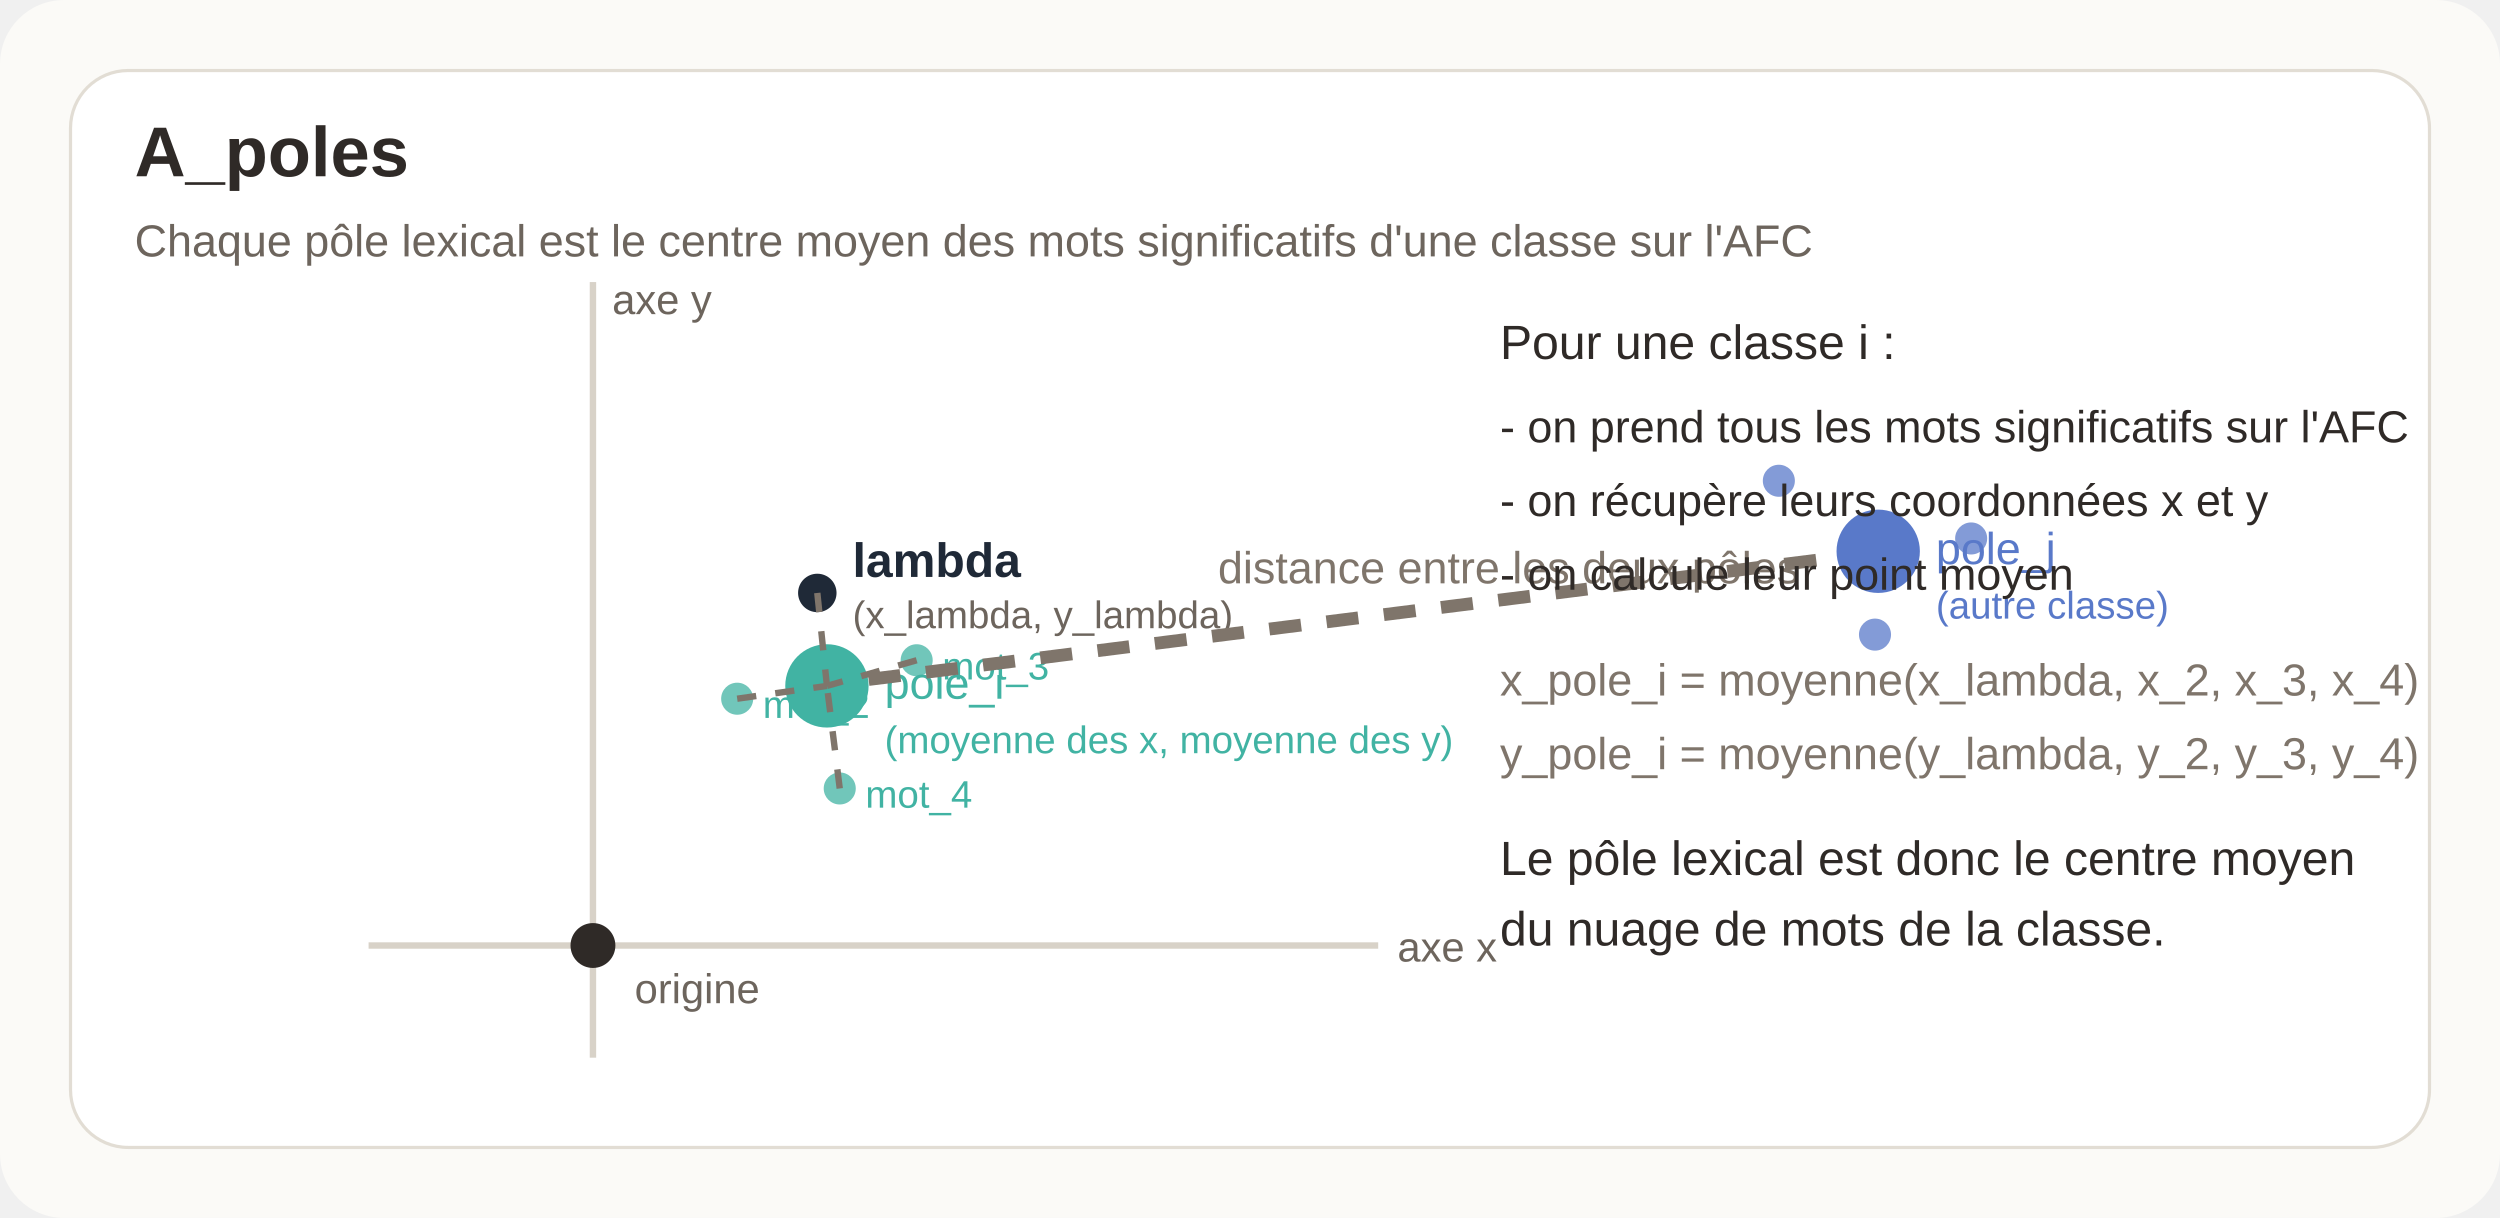
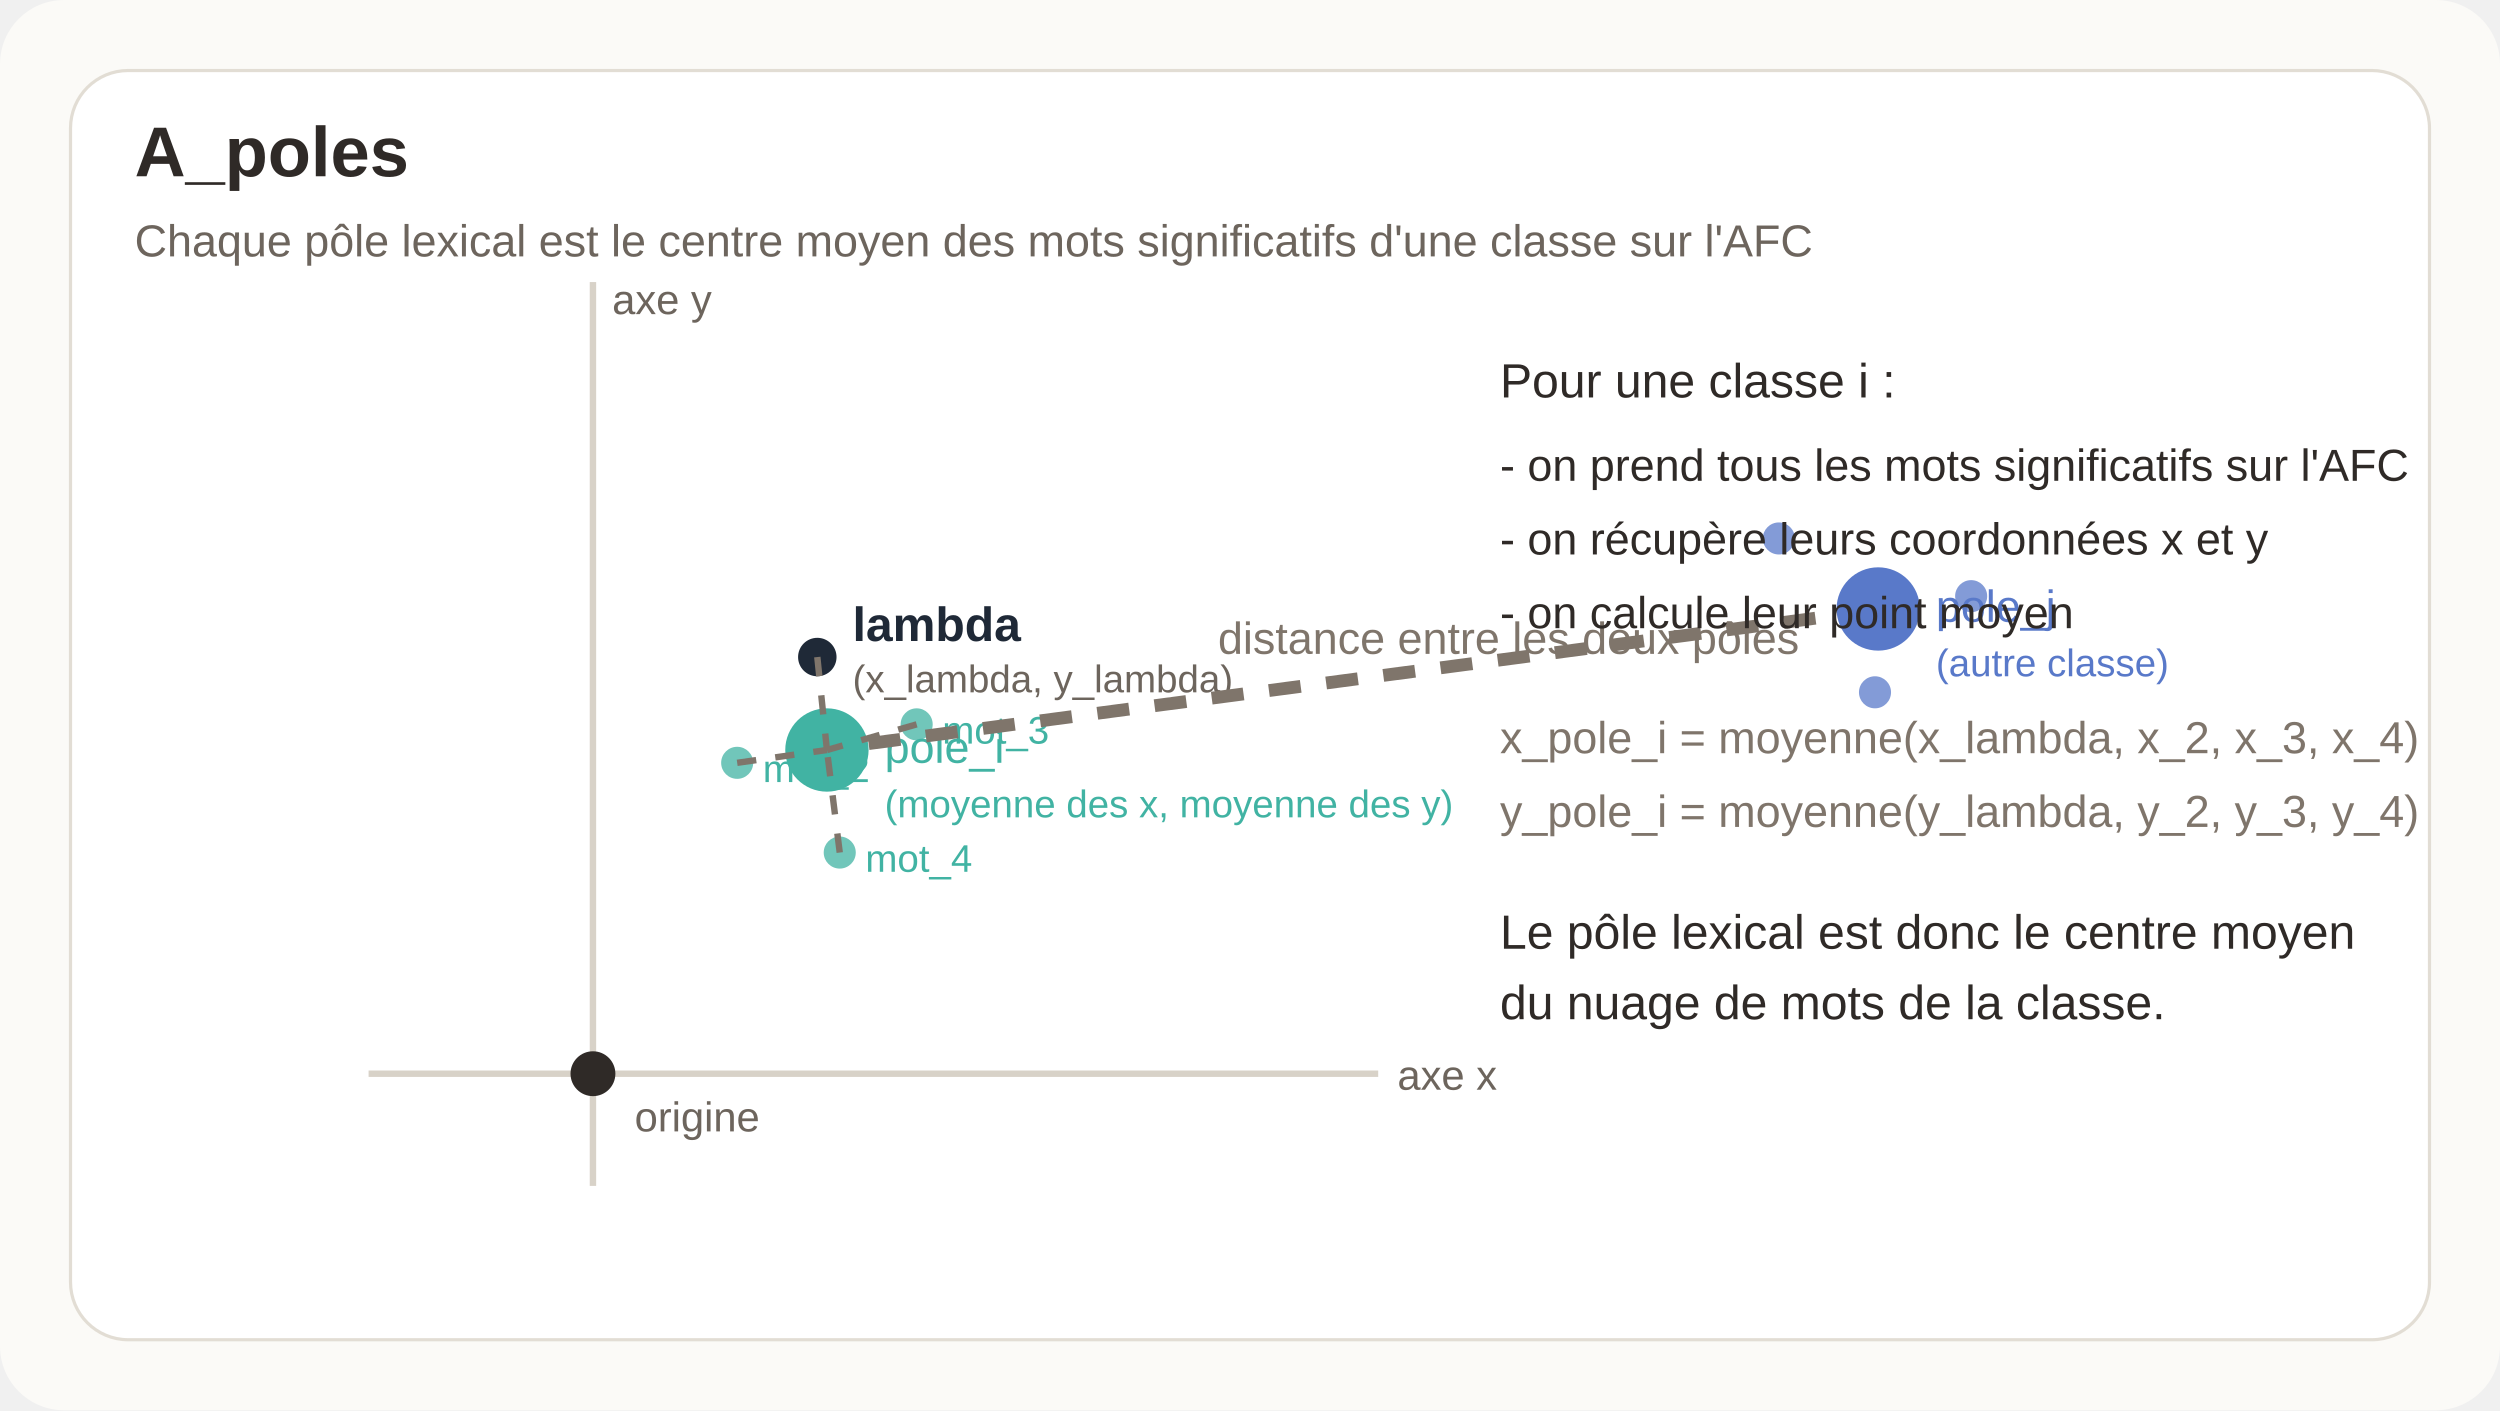
- <svg xmlns="http://www.w3.org/2000/svg" width="780" height="380" viewBox="0 0 780 380" role="img" aria-labelledby="title desc">
-   <rect width="780" height="380" rx="20" fill="#fbfaf7" />
-   <rect x="22" y="22" width="736" height="336" rx="18" fill="#ffffff" stroke="#e2ddd4" />
+ <svg xmlns="http://www.w3.org/2000/svg" width="780" height="440" viewBox="0 0 780 440" role="img" aria-labelledby="title desc">
+   <rect width="780" height="440" rx="20" fill="#fbfaf7" />
+   <rect x="22" y="22" width="736" height="396" rx="18" fill="#ffffff" stroke="#e2ddd4" />
  <text x="42" y="55" font-family="Arial, sans-serif" font-size="22" font-weight="700" fill="#2f2a27">A_poles</text>
  <text x="42" y="80" font-family="Arial, sans-serif" font-size="14" fill="#6d655d">Chaque pôle lexical est le centre moyen des mots significatifs d'une classe sur l'AFC</text>
-   <line x1="115" y1="295" x2="430" y2="295" stroke="#d8d2c8" stroke-width="2" />
-   <line x1="185" y1="330" x2="185" y2="88" stroke="#d8d2c8" stroke-width="2" />
-   <text x="436" y="300" font-family="Arial, sans-serif" font-size="13" fill="#6d655d">axe x</text>
+   <line x1="115" y1="335" x2="430" y2="335" stroke="#d8d2c8" stroke-width="2" />
+   <line x1="185" y1="370" x2="185" y2="88" stroke="#d8d2c8" stroke-width="2" />
+   <text x="436" y="340" font-family="Arial, sans-serif" font-size="13" fill="#6d655d">axe x</text>
  <text x="191" y="98" font-family="Arial, sans-serif" font-size="13" fill="#6d655d">axe y</text>
-   <circle cx="185" cy="295" r="7" fill="#2f2a27" />
-   <text x="198" y="313" font-family="Arial, sans-serif" font-size="13" fill="#6d655d">origine</text>
-   <circle cx="255" cy="185" r="6" fill="#1f2937" />
-   <text x="266" y="180" font-family="Arial, sans-serif" font-size="15" font-weight="700" fill="#1f2937">lambda</text>
-   <text x="266" y="196" font-family="Arial, sans-serif" font-size="12" fill="#6d655d">(x_lambda, y_lambda)</text>
-   <circle cx="230" cy="218" r="5" fill="#41b3a3" opacity="0.75" />
-   <text x="238" y="224" font-family="Arial, sans-serif" font-size="12" fill="#41b3a3">mot_2</text>
-   <circle cx="286" cy="206" r="5" fill="#41b3a3" opacity="0.75" />
-   <text x="294" y="212" font-family="Arial, sans-serif" font-size="12" fill="#41b3a3">mot_3</text>
-   <circle cx="262" cy="246" r="5" fill="#41b3a3" opacity="0.75" />
-   <text x="270" y="252" font-family="Arial, sans-serif" font-size="12" fill="#41b3a3">mot_4</text>
-   <circle cx="258" cy="214" r="13" fill="#41b3a3" />
-   <text x="276" y="218" font-family="Arial, sans-serif" font-size="14" fill="#41b3a3">pole_i</text>
-   <text x="276" y="235" font-family="Arial, sans-serif" font-size="12" fill="#41b3a3">(moyenne des x, moyenne des y)</text>
-   <line x1="255" y1="185" x2="258" y2="214" stroke="#7f756b" stroke-width="2" stroke-dasharray="6 6" />
-   <line x1="230" y1="218" x2="258" y2="214" stroke="#7f756b" stroke-width="2" stroke-dasharray="6 6" />
-   <line x1="286" y1="206" x2="258" y2="214" stroke="#7f756b" stroke-width="2" stroke-dasharray="6 6" />
-   <line x1="262" y1="246" x2="258" y2="214" stroke="#7f756b" stroke-width="2" stroke-dasharray="6 6" />
-   <circle cx="555" cy="150" r="5" fill="#5979c9" opacity="0.75" />
-   <circle cx="585" cy="198" r="5" fill="#5979c9" opacity="0.75" />
-   <circle cx="615" cy="168" r="5" fill="#5979c9" opacity="0.75" />
-   <circle cx="586" cy="172" r="13" fill="#5979c9" />
-   <text x="604" y="176" font-family="Arial, sans-serif" font-size="14" fill="#5979c9">pole_j</text>
-   <text x="604" y="193" font-family="Arial, sans-serif" font-size="12" fill="#5979c9">(autre classe)</text>
-   <line x1="271" y1="212" x2="573" y2="174" stroke="#7f756b" stroke-width="4" stroke-dasharray="10 8" />
-   <text x="380" y="182" font-family="Arial, sans-serif" font-size="14" fill="#7f756b">distance entre les deux pôles</text>
-   <text x="468" y="112" font-family="Arial, sans-serif" font-size="15" fill="#2f2a27">Pour une classe i :</text>
-   <text x="468" y="138" font-family="Arial, sans-serif" font-size="14" fill="#2f2a27">- on prend tous les mots significatifs sur l'AFC</text>
-   <text x="468" y="161" font-family="Arial, sans-serif" font-size="14" fill="#2f2a27">- on récupère leurs coordonnées x et y</text>
-   <text x="468" y="184" font-family="Arial, sans-serif" font-size="14" fill="#2f2a27">- on calcule leur point moyen</text>
-   <text x="468" y="217" font-family="Arial, sans-serif" font-size="14" fill="#7f756b">x_pole_i = moyenne(x_lambda, x_2, x_3, x_4)</text>
-   <text x="468" y="240" font-family="Arial, sans-serif" font-size="14" fill="#7f756b">y_pole_i = moyenne(y_lambda, y_2, y_3, y_4)</text>
-   <text x="468" y="273" font-family="Arial, sans-serif" font-size="15" fill="#2f2a27">Le pôle lexical est donc le centre moyen</text>
-   <text x="468" y="295" font-family="Arial, sans-serif" font-size="15" fill="#2f2a27">du nuage de mots de la classe.</text>
+   <circle cx="185" cy="335" r="7" fill="#2f2a27" />
+   <text x="198" y="353" font-family="Arial, sans-serif" font-size="13" fill="#6d655d">origine</text>
+   <circle cx="255" cy="205" r="6" fill="#1f2937" />
+   <text x="266" y="200" font-family="Arial, sans-serif" font-size="15" font-weight="700" fill="#1f2937">lambda</text>
+   <text x="266" y="216" font-family="Arial, sans-serif" font-size="12" fill="#6d655d">(x_lambda, y_lambda)</text>
+   <circle cx="230" cy="238" r="5" fill="#41b3a3" opacity="0.75" />
+   <text x="238" y="244" font-family="Arial, sans-serif" font-size="12" fill="#41b3a3">mot_2</text>
+   <circle cx="286" cy="226" r="5" fill="#41b3a3" opacity="0.75" />
+   <text x="294" y="232" font-family="Arial, sans-serif" font-size="12" fill="#41b3a3">mot_3</text>
+   <circle cx="262" cy="266" r="5" fill="#41b3a3" opacity="0.75" />
+   <text x="270" y="272" font-family="Arial, sans-serif" font-size="12" fill="#41b3a3">mot_4</text>
+   <circle cx="258" cy="234" r="13" fill="#41b3a3" />
+   <text x="276" y="238" font-family="Arial, sans-serif" font-size="14" fill="#41b3a3">pole_i</text>
+   <text x="276" y="255" font-family="Arial, sans-serif" font-size="12" fill="#41b3a3">(moyenne des x, moyenne des y)</text>
+   <line x1="255" y1="205" x2="258" y2="234" stroke="#7f756b" stroke-width="2" stroke-dasharray="6 6" />
+   <line x1="230" y1="238" x2="258" y2="234" stroke="#7f756b" stroke-width="2" stroke-dasharray="6 6" />
+   <line x1="286" y1="226" x2="258" y2="234" stroke="#7f756b" stroke-width="2" stroke-dasharray="6 6" />
+   <line x1="262" y1="266" x2="258" y2="234" stroke="#7f756b" stroke-width="2" stroke-dasharray="6 6" />
+   <circle cx="555" cy="168" r="5" fill="#5979c9" opacity="0.75" />
+   <circle cx="585" cy="216" r="5" fill="#5979c9" opacity="0.75" />
+   <circle cx="615" cy="186" r="5" fill="#5979c9" opacity="0.75" />
+   <circle cx="586" cy="190" r="13" fill="#5979c9" />
+   <text x="604" y="194" font-family="Arial, sans-serif" font-size="14" fill="#5979c9">pole_j</text>
+   <text x="604" y="211" font-family="Arial, sans-serif" font-size="12" fill="#5979c9">(autre classe)</text>
+   <line x1="271" y1="232" x2="573" y2="192" stroke="#7f756b" stroke-width="4" stroke-dasharray="10 8" />
+   <text x="380" y="204" font-family="Arial, sans-serif" font-size="14" fill="#7f756b">distance entre les deux pôles</text>
+   <text x="468" y="124" font-family="Arial, sans-serif" font-size="15" fill="#2f2a27">Pour une classe i :</text>
+   <text x="468" y="150" font-family="Arial, sans-serif" font-size="14" fill="#2f2a27">- on prend tous les mots significatifs sur l'AFC</text>
+   <text x="468" y="173" font-family="Arial, sans-serif" font-size="14" fill="#2f2a27">- on récupère leurs coordonnées x et y</text>
+   <text x="468" y="196" font-family="Arial, sans-serif" font-size="14" fill="#2f2a27">- on calcule leur point moyen</text>
+   <text x="468" y="235" font-family="Arial, sans-serif" font-size="14" fill="#7f756b">x_pole_i = moyenne(x_lambda, x_2, x_3, x_4)</text>
+   <text x="468" y="258" font-family="Arial, sans-serif" font-size="14" fill="#7f756b">y_pole_i = moyenne(y_lambda, y_2, y_3, y_4)</text>
+   <text x="468" y="296" font-family="Arial, sans-serif" font-size="15" fill="#2f2a27">Le pôle lexical est donc le centre moyen</text>
+   <text x="468" y="318" font-family="Arial, sans-serif" font-size="15" fill="#2f2a27">du nuage de mots de la classe.</text>
</svg>
